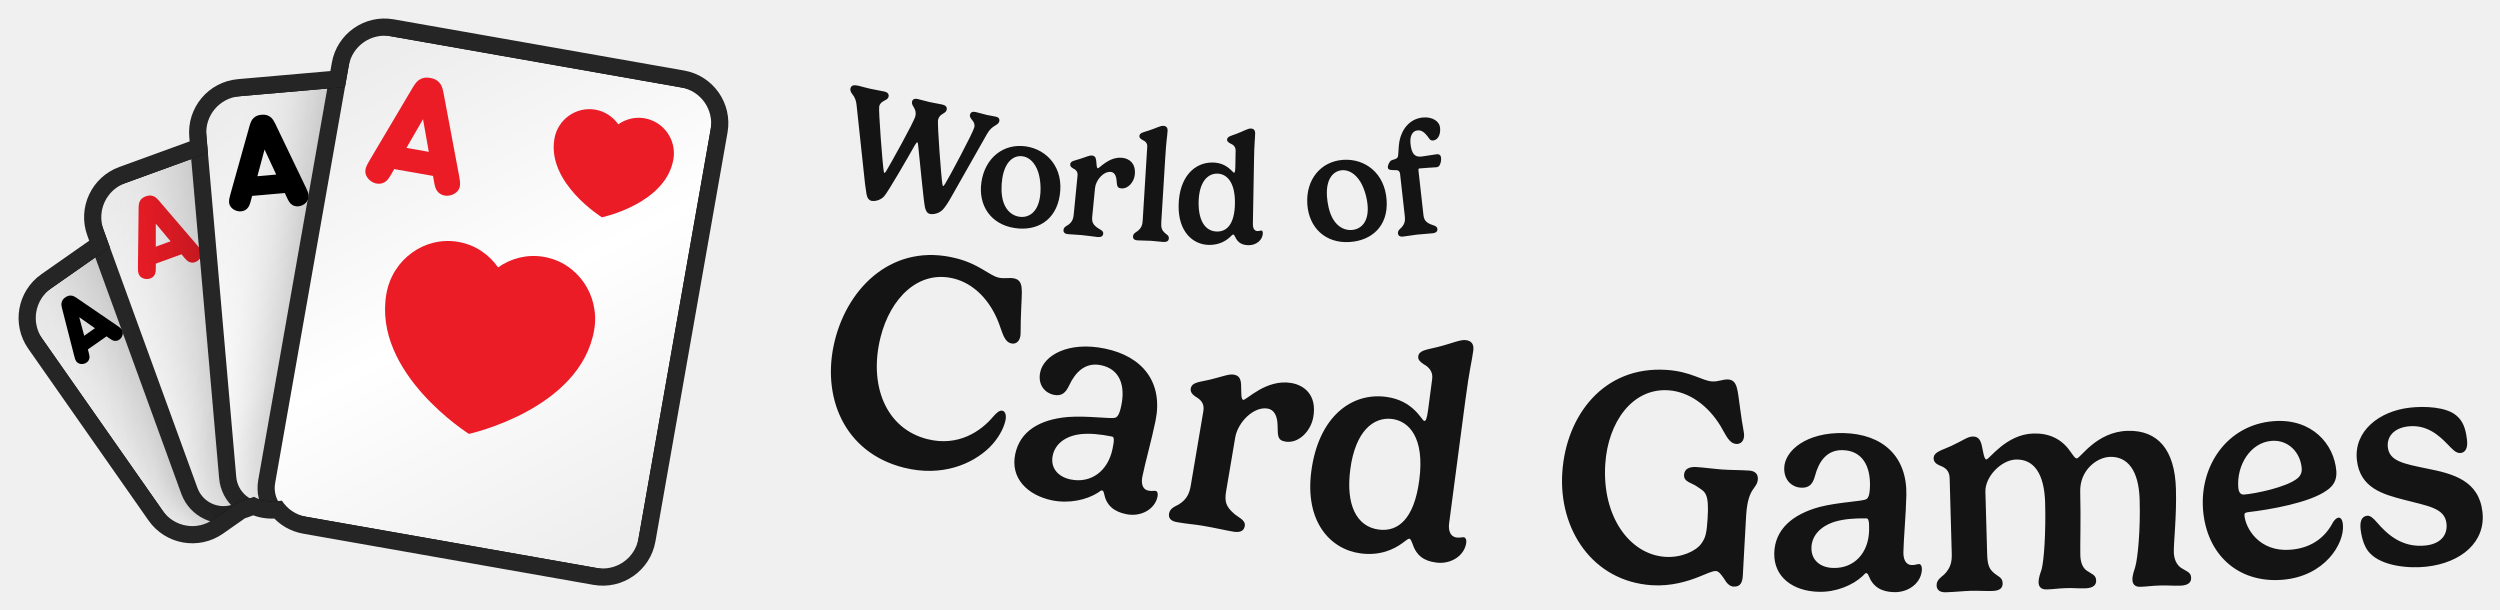
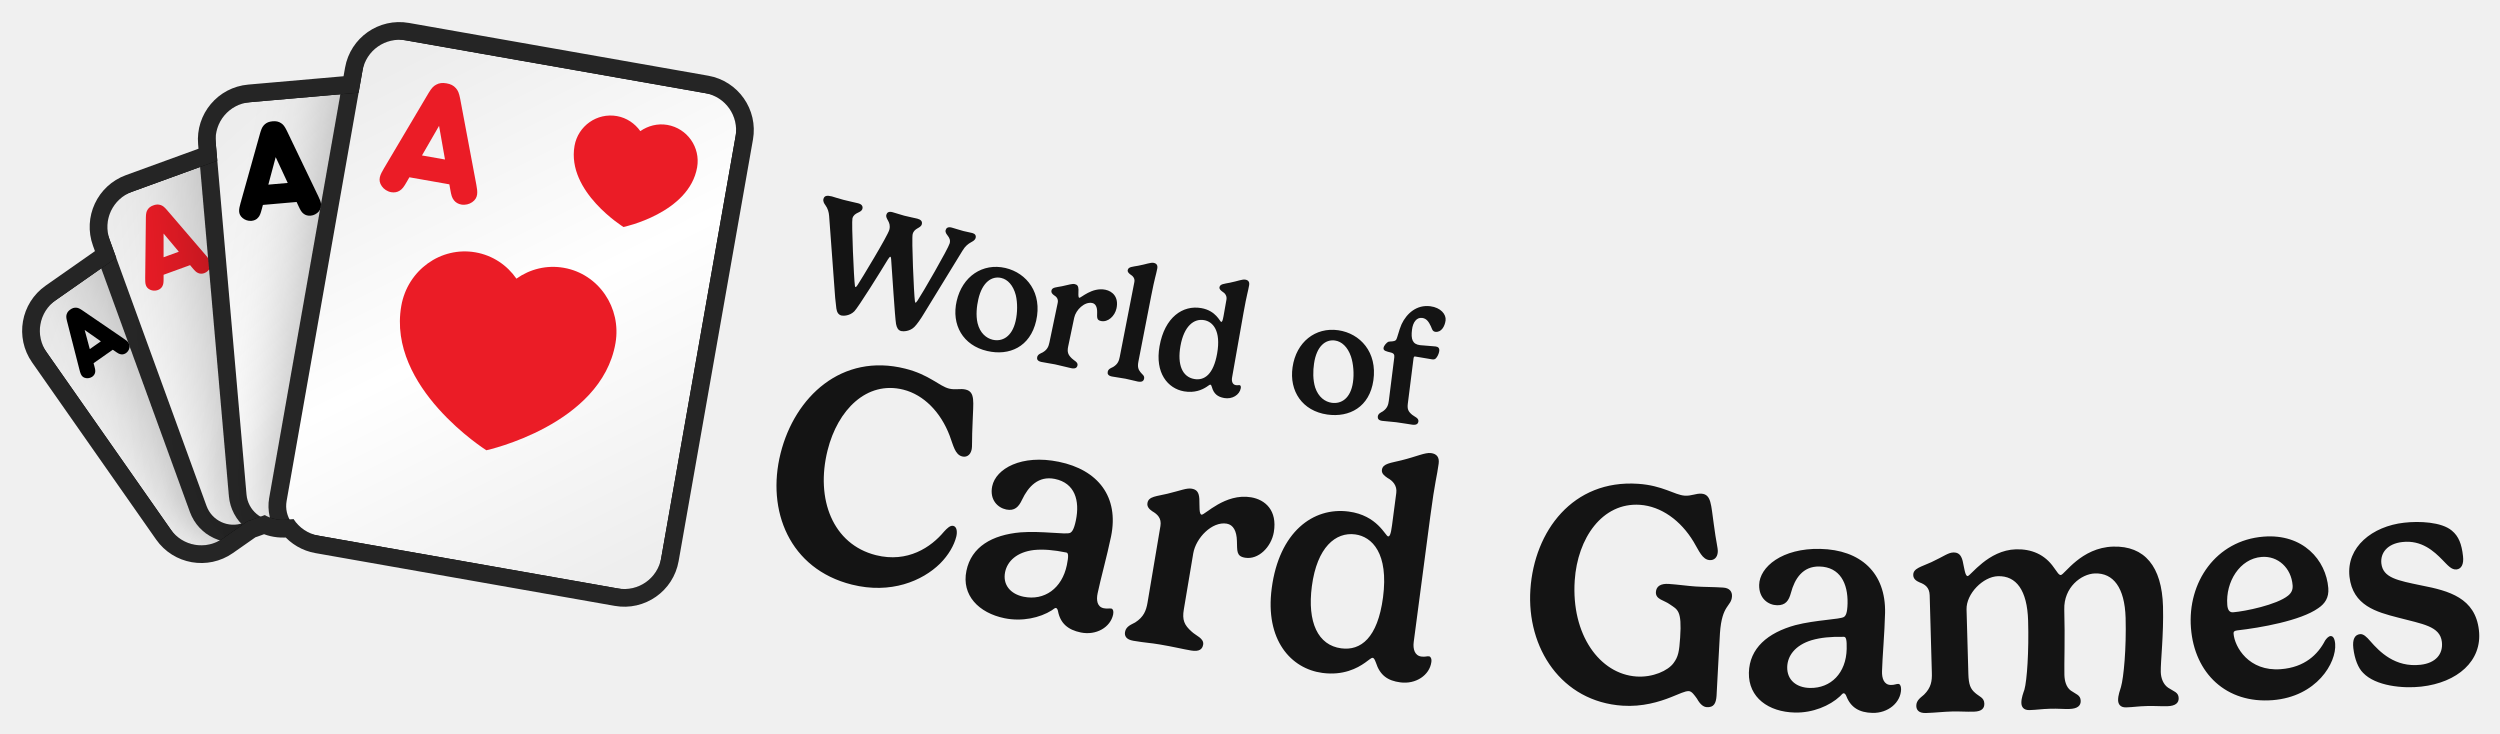
- <svg xmlns="http://www.w3.org/2000/svg" xmlns:xlink="http://www.w3.org/1999/xlink" viewBox="-3.03 -3.03 439.03 107.04" width="439.03" height="107.04">
+ <svg xmlns="http://www.w3.org/2000/svg" xmlns:xlink="http://www.w3.org/1999/xlink" viewBox="-3.54 -3.54 425.9 125.01" width="425.9" height="125.01">
  <defs>
    <rect id="path-1" x="0" y="0" width="5464" height="1280" />
    <rect id="path-3" x="0" y="0" width="1279.966" height="1280" />
    <path d="M654.667,7.381 L1041.451,230.691 C1067.755,245.877 1076.767,279.512 1061.581,305.816 L747.051,850.597 C731.865,876.902 698.23,885.914 671.926,870.727 L285.142,647.418 C271.344,639.451 262.304,626.408 259.019,612.01 L248.673,609.238 C237.588,606.268 228.207,600.115 221.247,592.027 L200.473,592.025 C198.498,592.025 196.547,591.921 194.626,591.718 L151.468,603.281 C122.13,611.142 91.974,593.731 84.112,564.393 L1.886,257.522 C-5.975,228.183 11.436,198.027 40.774,190.166 L145.477,162.11 L145.477,133.795 C145.477,103.422 170.1,78.799 200.473,78.799 L333.867,78.799 L340.716,53.24 C348.577,23.901 378.734,6.491 408.072,14.352 L563.147,55.903 L579.542,27.511 C594.728,1.207 628.363,-7.806 654.667,7.381 Z" id="path-5" />
    <filter x="-59.0%" y="-44.4%" width="218.0%" height="188.8%" filterUnits="objectBoundingBox" id="filter-7">
      <feOffset dx="0" dy="0" in="SourceAlpha" result="shadowOffsetOuter1" />
      <feGaussianBlur stdDeviation="64" in="shadowOffsetOuter1" result="shadowBlurOuter1" />
      <feColorMatrix values="0 0 0 0 0   0 0 0 0 0   0 0 0 0 0  0 0 0 0.32 0" type="matrix" in="shadowBlurOuter1" result="shadowMatrixOuter1" />
      <feMerge>
        <feMergeNode in="shadowMatrixOuter1" />
        <feMergeNode in="SourceGraphic" />
      </feMerge>
    </filter>
    <linearGradient x1="21.639%" y1="0%" x2="78.361%" y2="100%" id="linearGradient-8">
      <stop stop-color="#EDEDED" offset="0%" />
      <stop stop-color="#FFFFFF" offset="50.295%" />
      <stop stop-color="#EEEEEE" offset="100%" />
    </linearGradient>
    <filter x="-49.2%" y="-37.0%" width="198.3%" height="174.0%" filterUnits="objectBoundingBox" id="filter-9">
      <feOffset dx="0" dy="0" in="SourceAlpha" result="shadowOffsetOuter1" />
      <feGaussianBlur stdDeviation="64" in="shadowOffsetOuter1" result="shadowBlurOuter1" />
      <feColorMatrix values="0 0 0 0 0   0 0 0 0 0   0 0 0 0 0  0 0 0 0.32 0" type="matrix" in="shadowBlurOuter1" result="shadowMatrixOuter1" />
      <feMerge>
        <feMergeNode in="shadowMatrixOuter1" />
        <feMergeNode in="SourceGraphic" />
      </feMerge>
    </filter>
    <linearGradient x1="21.639%" y1="0%" x2="78.361%" y2="100%" id="linearGradient-10">
      <stop stop-color="#EDEDED" offset="0%" />
      <stop stop-color="#FFFFFF" offset="50.295%" />
      <stop stop-color="#EEEEEE" offset="100%" />
    </linearGradient>
    <filter x="-41.0%" y="-30.9%" width="181.9%" height="161.7%" filterUnits="objectBoundingBox" id="filter-11">
      <feOffset dx="0" dy="0" in="SourceAlpha" result="shadowOffsetOuter1" />
      <feGaussianBlur stdDeviation="64" in="shadowOffsetOuter1" result="shadowBlurOuter1" />
      <feColorMatrix values="0 0 0 0 0   0 0 0 0 0   0 0 0 0 0  0 0 0 0.32 0" type="matrix" in="shadowBlurOuter1" result="shadowMatrixOuter1" />
      <feMerge>
        <feMergeNode in="shadowMatrixOuter1" />
        <feMergeNode in="SourceGraphic" />
      </feMerge>
    </filter>
    <linearGradient x1="21.639%" y1="0%" x2="78.361%" y2="100%" id="linearGradient-12">
      <stop stop-color="#EDEDED" offset="0%" />
      <stop stop-color="#FFFFFF" offset="50.295%" />
      <stop stop-color="#EEEEEE" offset="100%" />
    </linearGradient>
    <filter x="-34.1%" y="-25.7%" width="168.3%" height="151.4%" filterUnits="objectBoundingBox" id="filter-13">
      <feOffset dx="0" dy="0" in="SourceAlpha" result="shadowOffsetOuter1" />
      <feGaussianBlur stdDeviation="64" in="shadowOffsetOuter1" result="shadowBlurOuter1" />
      <feColorMatrix values="0 0 0 0 0   0 0 0 0 0   0 0 0 0 0  0 0 0 0.32 0" type="matrix" in="shadowBlurOuter1" result="shadowMatrixOuter1" />
      <feMerge>
        <feMergeNode in="shadowMatrixOuter1" />
        <feMergeNode in="SourceGraphic" />
      </feMerge>
    </filter>
    <linearGradient x1="21.639%" y1="0%" x2="78.361%" y2="100%" id="linearGradient-14">
      <stop stop-color="#EDEDED" offset="0%" />
      <stop stop-color="#FFFFFF" offset="50.295%" />
      <stop stop-color="#EEEEEE" offset="100%" />
    </linearGradient>
  </defs>
  <g transform="translate(-11.594,-23.478) scale(0.11594)">
    <mask id="mask-4" fill="white">
      <use xlink:href="#path-3" />
    </mask>
    <g id="Mask" />
    <g id="Group" stroke-width="1" fill-rule="evenodd" mask="url(#mask-4)">
      <g transform="translate(700.504, 678.0126) rotate(-20) translate(-700.504, -678.0126)translate(166.0272, 238.9585)">
        <g transform="translate(-0, -0)">
          <mask id="mask-6" fill="white">
            <use xlink:href="#path-5" />
          </mask>
          <path stroke="#252525" stroke-width="26" d="M661.167,-3.877 L1047.951,219.432 C1080.473,238.209 1091.616,279.794 1072.839,312.316 L758.31,857.097 C739.533,889.619 697.948,900.762 665.426,881.986 L278.642,658.676 C264.448,650.481 253.966,637.684 248.632,622.685 L245.308,621.795 C234.009,618.767 223.884,612.979 215.705,605.026 L200.473,605.025 C198.91,605.025 197.353,604.972 195.803,604.861 L154.833,615.838 C118.559,625.557 81.275,604.031 71.555,567.758 L-10.671,260.886 C-20.39,224.613 1.136,187.328 37.41,177.609 L132.477,152.135 L132.477,133.795 C132.477,96.242 162.92,65.799 200.473,65.799 L323.892,65.799 L328.159,49.875 C337.879,13.602 375.163,-7.925 411.436,1.795 L556.877,40.764 L568.283,21.011 C587.06,-11.511 628.645,-22.654 661.167,-3.877 Z" />
          <g mask="url(#mask-6)">
            <g transform="translate(-12.346, -20.1207)">
              <g id="small_spade_1" filter="url(#filter-7)" transform="translate(210.9129, 389.3938) rotate(-15) translate(-210.9129, -389.3938)translate(49.8576, 175.5497)">
                <rect id="Background" stroke="#252525" stroke-width="26" fill="url(#linearGradient-8)" x="-13" y="-13" width="348.11" height="453.688" rx="54.996" />
                <path d="M243.897,27.593 C243.897,27.593 294.439,46.921 294.501,83.212 C294.501,98.995 281.209,111.813 264.79,111.831 C259.556,111.836 254.629,110.478 250.35,108.157 L256.538,128.766 L231.229,128.766 L237.404,108.197 C233.153,110.517 228.26,111.881 223.047,111.892 C206.62,111.901 193.284,99.118 193.266,83.326 C193.205,47.045 243.897,27.593 243.897,27.593 Z" id="Spade-small" fill="#000000" />
                <path d="M24.778,103.856 L51.007,34.253 C52.733,29.769 54.044,27.838 56.046,26.251 C58.462,24.32 61.015,23.561 64.605,23.561 C68.194,23.561 70.748,24.32 73.164,26.251 C75.165,27.838 76.477,29.769 78.202,34.253 L104.431,103.856 C106.709,109.926 108.228,114.686 103.603,119.308 C101.463,121.446 98.219,122.895 94.906,122.895 C92.214,122.895 89.798,121.998 88.073,120.412 C86.002,118.549 85.105,116.687 83.31,111.72 L81.861,107.719 L47.349,107.719 L45.899,111.72 C44.105,116.687 43.207,118.549 41.137,120.412 C39.411,121.998 36.995,122.895 34.303,122.895 C30.99,122.895 27.746,121.446 25.606,119.308 C20.982,114.686 22.5,109.926 24.778,103.856 Z M74.544,87.576 L64.605,60.259 L54.665,87.576 L74.544,87.576 Z" id="A" fill="#000000" />
              </g>
              <g id="small_diamond_1" filter="url(#filter-9)" transform="translate(351.0898, 355.5329) rotate(-360) translate(-351.0898, -355.5329)translate(157.8235, 98.9199)">
                <rect id="Background" stroke="#252525" stroke-width="26" fill="url(#linearGradient-10)" x="-13" y="-13" width="412.533" height="539.226" rx="54.996" />
                <polygon id="Diamond-small" fill="#EB1B28" points="300.954 22.074 353.401 93.826 300.954 165.557 248.485 93.826" />
                <path d="M29.802,125.878 L61.277,42.355 C63.348,36.974 64.921,34.657 67.323,32.753 C70.222,30.435 73.287,29.524 77.594,29.524 C81.901,29.524 84.966,30.435 87.865,32.753 C90.267,34.657 91.841,36.974 93.911,42.355 L125.386,125.878 C128.119,133.163 129.942,138.875 124.392,144.421 C121.824,146.987 117.932,148.725 113.956,148.725 C110.725,148.725 107.826,147.649 105.756,145.745 C103.271,143.51 102.194,141.275 100.041,135.315 L98.301,130.514 L56.887,130.514 L55.148,135.315 C52.994,141.275 51.917,143.51 49.432,145.745 C47.362,147.649 44.463,148.725 41.232,148.725 C37.257,148.725 33.364,146.987 30.796,144.421 C25.247,138.875 27.069,133.163 29.802,125.878 Z M89.521,106.343 L77.594,73.562 L65.667,106.343 L89.521,106.343 Z" id="A" fill="#EB1B28" />
              </g>
              <g id="small_clover_1" filter="url(#filter-11)" transform="translate(511.6136, 377.7066) rotate(-345) translate(-511.6136, -377.7066)translate(279.6941, 69.771)">
                <rect id="Background" stroke="#252525" stroke-width="26" fill="url(#linearGradient-12)" x="-13" y="-13" width="489.839" height="641.871" rx="54.996" />
                <path d="M347.866,39.734 C367.599,39.734 383.595,55.536 383.595,75.06 C383.595,84.425 379.905,92.946 373.883,99.274 C378.307,97.333 383.203,96.253 388.353,96.253 C408.072,96.253 424.081,112.082 424.081,131.58 C424.081,151.104 408.072,166.919 388.353,166.919 C372.39,166.919 358.858,156.556 354.282,142.251 C354.334,142.684 354.408,143.092 354.506,143.474 C358.945,160.826 367.798,185.424 367.798,185.424 L328,185.424 C328,185.424 336.827,160.734 341.253,143.474 C341.354,143.079 341.428,142.656 341.479,142.206 C336.916,156.534 323.372,166.919 307.393,166.919 C287.646,166.919 271.677,151.104 271.677,131.58 C271.677,112.082 287.646,96.253 307.393,96.253 C312.539,96.253 317.432,97.331 321.855,99.271 C315.837,92.944 312.15,84.424 312.15,75.06 C312.15,55.536 328.133,39.734 347.866,39.734 Z" id="Clover-small" fill="#000000" />
                <path d="M28.576,146.475 L66.345,46.247 C68.83,39.79 70.719,37.009 73.601,34.724 C77.08,31.943 80.758,30.85 85.926,30.85 C91.095,30.85 94.772,31.943 98.251,34.724 C101.133,37.009 103.022,39.79 105.507,46.247 L143.276,146.475 C146.556,155.216 148.743,162.07 142.084,168.726 C139.003,171.805 134.331,173.891 129.56,173.891 C125.684,173.891 122.205,172.6 119.72,170.315 C116.738,167.633 115.446,164.951 112.862,157.799 L110.775,152.038 L61.078,152.038 L58.99,157.799 C56.406,164.951 55.114,167.633 52.132,170.315 C49.647,172.6 46.168,173.891 42.292,173.891 C37.521,173.891 32.85,171.805 29.768,168.726 C23.109,162.07 25.296,155.216 28.576,146.475 Z M100.239,123.032 L85.926,83.696 L71.613,123.032 L100.239,123.032 Z" id="A" fill="#000000" />
              </g>
              <g id="small_heart_1" filter="url(#filter-13)" transform="translate(675.6425, 459.1748) rotate(-330) translate(-675.6425, -459.1748)translate(397.3371, 89.6494)">
                <rect id="Background" stroke="#252525" stroke-width="26" fill="url(#linearGradient-14)" x="-13" y="-13" width="582.611" height="765.051" rx="54.996" />
                <path d="M341.635,288.824 C315.976,288.845 292.736,299.456 275.815,316.611 C258.851,299.507 235.579,288.948 209.909,288.989 C158.08,289.041 116.117,332.207 116.16,385.365 C116.309,507.485 276.113,572.616 276.113,572.616 C276.113,572.616 435.789,507.092 435.619,384.932 C435.544,331.774 393.497,288.752 341.635,288.824" id="Heart-big" fill="#EB1B28" />
                <path d="M417.458,71.521 C407.751,61.933 394.392,55.711 379.689,55.711 C350.027,55.745 325.983,79.908 326.015,109.677 C326.095,178.084 417.593,214.563 417.593,214.563 C417.593,214.563 508.981,177.883 508.901,109.459 C508.854,79.674 484.777,55.594 455.084,55.627 C440.412,55.627 427.165,61.899 417.458,71.521 Z" id="Heart-small" fill="#EB1B28" />
                <path d="M56.059,190.564 L101.383,70.289 C104.365,62.541 106.631,59.203 110.09,56.462 C114.264,53.124 118.677,51.813 124.88,51.813 C131.082,51.813 135.495,53.124 139.67,56.462 C143.129,59.203 145.395,62.541 148.377,70.289 L193.701,190.564 C197.637,201.054 200.261,209.278 192.269,217.265 C188.572,220.96 182.966,223.464 177.241,223.464 C172.589,223.464 168.415,221.914 165.433,219.172 C161.855,215.954 160.304,212.735 157.203,204.153 L154.698,197.239 L95.061,197.239 L92.556,204.153 C89.455,212.735 87.905,215.954 84.327,219.172 C81.345,221.914 77.17,223.464 72.518,223.464 C66.793,223.464 61.187,220.96 57.49,217.265 C49.499,209.278 52.123,201.054 56.059,190.564 Z M142.055,162.432 L124.88,115.228 L107.704,162.432 L142.055,162.432 Z" id="A" fill="#EB1B28" />
              </g>
            </g>
          </g>
        </g>
      </g>
    </g>
  </g>
-   <path fill="#141414" d="M157.64 22.44C157.83 22.13 157.98 21.95 158.05 21.96C158.11 21.98 158.17 22.1 158.19 22.32C158.41 24.31 159.16 32.26 159.4 33.37C159.56 34.01 159.77 34.43 160.31 34.55C160.65 34.63 161.76 34.59 162.54 33.78C162.96 33.34 163.61 32.34 164.09 31.45L170.3 20.5C171.22 18.85 172.27 19.09 172.46 18.25C172.55 17.86 172.34 17.56 171.87 17.46C171.42 17.35 170.81 17.28 170.34 17.17C169.83 17.05 168.78 16.75 168.33 16.65C167.67 16.5 167.39 16.75 167.31 17.11C167.13 17.91 168.33 18.18 168.07 19.33C167.87 20.22 163.62 28.19 162.95 29.24C162.78 29.49 162.66 29.66 162.59 29.65C162.55 29.64 162.52 29.53 162.47 29.34C162.28 28.3 161.54 18.73 161.71 17.99C161.96 16.89 163.06 16.98 163.22 16.25C163.33 15.74 163 15.45 162.42 15.32C161.83 15.19 161.09 15.09 160.16 14.88C159.66 14.77 158.6 14.46 158.13 14.36C157.51 14.22 157.21 14.46 157.13 14.83C156.96 15.61 158.03 15.99 157.72 17.36C157.49 18.39 153.16 26.09 152.63 26.96C152.54 27.11 152.38 27.35 152.29 27.33C152.23 27.32 152.19 27.2 152.17 27.08C151.97 25.99 151.22 16.33 151.37 15.66C151.62 14.55 152.84 14.71 153.01 13.96C153.11 13.53 152.89 13.18 152.26 13.04C151.65 12.9 150.71 12.76 149.72 12.54C148.77 12.33 148.28 12.15 147.75 12.03C146.9 11.84 146.45 11.94 146.32 12.51C146.23 12.9 146.48 13.3 146.67 13.53C147.14 14.11 147.32 14.73 147.39 15.37L148.88 29.27C148.98 30.04 149.12 30.98 149.14 31.07C149.26 31.69 149.5 32.12 150.05 32.25C150.38 32.32 151.45 32.28 152.22 31.46C152.87 30.77 156.55 24.4 157.64 22.44ZM176.58 24.42C177.7 24.59 178.72 25.51 179.28 27.16C179.69 28.42 179.82 30.12 179.6 31.56C179.19 34.34 177.56 35.27 175.96 35.03C174.84 34.87 173.7 34.07 173.17 32.43C172.75 31.11 172.8 29.53 172.98 28.34C173.43 25.35 174.98 24.18 176.58 24.42ZM169.32 28.94C168.71 33.03 170.97 36.4 175.19 37.02C178.95 37.59 182.4 35.79 183.08 31.24C183.8 26.45 180.87 23.24 177.15 22.68C173.24 22.1 169.96 24.65 169.32 28.94ZM192.05 27.16C192.64 27.22 192.97 27.76 193.05 28.62C193.15 29.48 193.07 29.98 193.87 30.05C195.07 30.17 196.13 28.96 196.26 27.61C196.45 25.66 195.28 24.8 194.03 24.68C191.71 24.45 190.05 26.55 189.76 26.52C189.53 26.5 189.54 25.79 189.47 25.13C189.39 24.53 189.16 24.33 188.73 24.28C188.28 24.24 187.81 24.5 186.62 24.88C185.69 25.18 184.97 25.22 184.91 25.82C184.88 26.15 185.11 26.36 185.38 26.52C185.85 26.75 186.27 27.07 186.2 27.78L185.53 34.63C185.46 35.34 185.3 35.92 184.57 36.45C184.28 36.65 183.78 36.83 183.73 37.36C183.7 37.7 183.86 38.02 184.52 38.09C185.66 38.2 186.02 38.16 186.87 38.25C188.04 38.36 188.95 38.52 189.68 38.59C190.42 38.66 190.67 38.39 190.71 38C190.77 37.43 190.02 37.25 189.62 36.92C188.91 36.38 188.69 35.94 188.78 34.99L189.27 29.99C189.41 28.61 190.74 27.03 192.05 27.16ZM202.01 19.96C202.05 19.38 201.77 19.1 201.28 19.07C200.74 19.03 200.05 19.46 198.72 19.89C197.81 20.19 197.1 20.28 197.06 20.85C197.04 21.18 197.31 21.37 197.59 21.54C198.06 21.74 198.48 22.09 198.44 22.72L197.64 35.7C197.6 36.4 197.45 36.99 196.74 37.55C196.46 37.76 195.97 37.96 195.94 38.48C195.91 38.83 196.09 39.14 196.75 39.18C197.63 39.24 198.28 39.21 199.11 39.26C199.78 39.3 200.62 39.42 201.23 39.46C201.97 39.5 202.21 39.23 202.23 38.83C202.27 38.29 201.82 38.18 201.45 37.8C201.06 37.42 200.84 37.02 200.9 36.06L201.6 24.69C201.79 21.46 201.94 21.11 202.01 19.96ZM210.67 37.63C208.6 37.59 207.41 35.69 207.46 32.45C207.53 28.96 209.02 27.43 210.75 27.46C212.26 27.48 213.91 28.77 213.84 32.73C213.77 36.36 212.41 37.66 210.67 37.63ZM216.22 40.03C217.58 40.06 218.72 39.11 218.74 37.92C218.75 37.61 218.6 37.45 218.49 37.45C218.28 37.45 218.15 37.55 217.81 37.55C217.2 37.54 216.98 36.95 216.99 36.35L217.19 25.14C217.24 21.91 217.37 21.56 217.39 20.4C217.4 19.82 217.12 19.55 216.62 19.54C216.08 19.53 215.39 19.99 214.08 20.48C213.18 20.82 212.47 20.93 212.46 21.51C212.45 21.84 212.76 22.01 213.04 22.17C213.52 22.36 213.97 22.74 213.96 23.4L213.91 26.27C213.89 27.13 213.81 27.3 213.67 27.3C213.43 27.3 212.51 25.56 209.96 25.51C206.77 25.45 204.04 28.01 203.95 33.04C203.87 37.67 206.46 39.93 209.26 39.98C211.13 40.01 212.29 39.22 212.92 38.65C213.24 38.36 213.41 38.15 213.53 38.15C213.67 38.15 213.75 38.33 213.86 38.53C214.35 39.61 215.09 40.01 216.22 40.03ZM232.69 26.86C233.82 26.79 235.01 27.47 235.91 28.96C236.58 30.11 237.06 31.75 237.15 33.2C237.33 36.01 235.93 37.26 234.32 37.36C233.19 37.44 231.91 36.9 231.04 35.4C230.36 34.2 230.08 32.65 230 31.45C229.8 28.43 231.08 26.97 232.69 26.86ZM226.55 32.81C226.81 36.94 229.73 39.75 233.99 39.47C237.79 39.23 240.78 36.74 240.48 32.15C240.17 27.32 236.63 24.79 232.87 25.04C228.94 25.29 226.27 28.48 226.55 32.81ZM246.07 26.91C246.03 26.61 246.15 26.56 246.24 26.55C246.7 26.49 248.91 26.37 249.24 26.34C249.45 26.31 249.6 26.24 249.7 26.12C249.98 25.75 250.09 25.09 250.04 24.68C249.98 24.16 249.67 24.01 249.24 24.06C248.88 24.1 247.11 24.41 246.61 24.46C245.34 24.61 244.85 23.87 244.67 22.22C244.53 20.96 244.95 19.97 245.88 19.87C246.69 19.78 247.18 20.32 247.66 20.9C247.95 21.27 248.11 21.7 248.63 21.64C249.65 21.53 249.98 20.35 249.86 19.35C249.75 18.31 248.55 17.42 246.77 17.61C244.46 17.87 243.14 19.71 242.73 21.74C242.52 22.84 242.59 24.26 242.42 24.58C242.15 24.99 241.56 24.97 241.22 25.18C240.99 25.37 240.65 25.98 240.69 26.39C240.75 26.87 241.23 26.84 242.17 26.85C242.58 26.87 242.79 27.06 242.84 27.51L243.67 34.93C243.75 35.63 243.71 36.23 243.1 36.91C242.86 37.16 242.41 37.44 242.47 37.96C242.51 38.31 242.73 38.59 243.39 38.51C244.25 38.42 244.95 38.27 245.73 38.18C246.89 38.05 247.77 38.03 248.51 37.94C249.25 37.86 249.43 37.55 249.39 37.15C249.33 36.59 248.56 36.54 248.09 36.31C247.29 35.91 247.03 35.55 246.93 34.61Z" />
-   <path fill="#141414" d="M143.58 56.74C141.14 66.5 145.11 76.44 155.71 79.1C162.38 80.77 167.74 78.47 170.75 75.53C172.21 74.07 173.15 72.39 173.51 70.94C173.7 70.22 173.66 69.26 173.02 69.1C172.5 68.97 171.96 69.49 171.44 70.07C169.24 72.72 165.25 75.44 159.84 74.09C152.48 72.24 149.51 64.55 151.6 56.21C153.32 49.33 158.26 44.33 164.49 45.89C168 46.77 170.87 49.73 172.38 53.73C173.03 55.42 173.3 56.96 174.53 57.27C175.2 57.44 175.88 57.12 176.12 56.17C176.29 55.5 176.14 54.58 176.3 51.29C176.41 48.03 176.79 46.29 175.14 45.88C174.24 45.65 173.36 45.98 172.28 45.71C170.61 45.29 168.91 43.33 164.82 42.31C154.01 39.6 145.99 47.12 143.58 56.74ZM192.35 75.77C191.54 79.75 188.52 81.89 184.99 81.17C182.75 80.71 181.4 79.13 181.84 76.97C182.22 75.13 183.81 73.56 186.76 73.21C188.34 73.05 190.12 73.2 192.28 73.64C192.62 73.71 192.68 74.21 192.35 75.77ZM184.48 70.2C179.59 70.63 176.08 72.67 175.25 76.75C174.39 80.91 177.35 83.93 181.74 84.84C184.71 85.44 187.77 84.77 189.8 83.48C190.05 83.32 190.32 83.05 190.5 83.09C190.68 83.12 190.8 83.36 190.85 83.62C191.24 85.68 192.53 86.81 194.74 87.26C197.34 87.8 199.79 86.4 200.25 84.17C200.37 83.57 200.17 83.23 199.96 83.19C199.57 83.11 199.27 83.26 198.65 83.13C197.5 82.9 197.36 81.73 197.6 80.59C198.08 78.22 199.19 74.28 199.89 70.9C201.27 64.16 197.69 59.55 190.98 58.18C184.61 56.87 180.26 59.36 179.64 62.35C179.17 64.64 180.57 66.01 182.03 66.31C183.46 66.6 184.15 65.88 184.72 64.67C185.78 62.39 187.52 60.53 190.3 61.1C193.73 61.8 194.58 64.8 193.89 68.15C193.56 69.79 193.21 70.15 192.88 70.3C192.17 70.61 188.05 69.93 184.48 70.2ZM219.59 68.72C220.72 68.91 221.29 70 221.33 71.65C221.4 73.33 221.19 74.27 222.7 74.52C224.98 74.91 227.18 72.72 227.61 70.16C228.24 66.44 226.12 64.63 223.74 64.23C219.32 63.48 215.85 67.28 215.3 67.19C214.86 67.12 214.98 65.76 214.92 64.49C214.85 63.32 214.44 62.9 213.63 62.76C212.76 62.62 211.83 63.05 209.5 63.63C207.67 64.07 206.28 64.05 206.08 65.2C205.98 65.83 206.39 66.25 206.9 66.61C207.75 67.1 208.53 67.77 208.3 69.13L206.09 82.19C205.87 83.52 205.47 84.61 203.99 85.55C203.42 85.88 202.43 86.17 202.27 87.17C202.16 87.82 202.42 88.46 203.68 88.67C205.85 89.04 206.56 89.02 208.18 89.3C210.4 89.67 212.13 90.1 213.52 90.33C214.93 90.57 215.44 90.09 215.57 89.33C215.75 88.26 214.35 87.81 213.63 87.12C212.34 85.99 211.98 85.12 212.28 83.31L213.89 73.79C214.34 71.15 217.11 68.3 219.59 68.72ZM239.1 89.97C235.15 89.45 233.28 85.56 234.1 79.37C234.98 72.72 238.16 70.11 241.47 70.55C244.34 70.93 247.21 73.74 246.21 81.29C245.3 88.21 242.42 90.4 239.1 89.97ZM249.18 95.76C251.78 96.11 254.16 94.55 254.46 92.28C254.54 91.68 254.28 91.35 254.07 91.32C253.68 91.27 253.41 91.45 252.76 91.36C251.6 91.21 251.3 90.05 251.45 88.89L254.27 67.52C255.08 61.37 255.41 60.71 255.7 58.5C255.84 57.4 255.36 56.83 254.41 56.7C253.38 56.57 251.95 57.29 249.35 57.93C247.55 58.39 246.17 58.45 246.03 59.56C245.94 60.19 246.48 60.58 247 60.94C247.87 61.41 248.65 62.23 248.48 63.5L247.76 68.97C247.54 70.6 247.34 70.92 247.08 70.89C246.63 70.83 245.25 67.3 240.38 66.66C234.3 65.86 228.52 70.15 227.25 79.73C226.09 88.57 230.56 93.44 235.9 94.15C239.45 94.62 241.84 93.35 243.17 92.4C243.85 91.93 244.22 91.55 244.46 91.58C244.72 91.62 244.83 91.98 244.99 92.38C245.7 94.56 247.02 95.48 249.18 95.76ZM287.02 99.74C290.41 99.96 293.31 99.07 295.31 98.27C296.67 97.75 297.67 97.21 298.33 97.25C298.83 97.29 299.27 97.93 299.7 98.54C300.23 99.48 300.78 99.94 301.36 99.98C302.58 100.06 302.95 99.32 303.03 98.07C303.14 96.46 303.44 90.09 303.62 87.39C303.95 82.44 305.55 82.89 305.67 81.12C305.72 80.3 305.26 79.68 304.17 79.61C302.34 79.49 301.09 79.54 299.42 79.42C298.2 79.34 296.31 79.08 294.93 78.99C293.5 78.89 292.77 79.4 292.71 80.35C292.62 81.65 294.13 81.75 295.09 82.48C296.39 83.37 297.15 83.47 296.84 88.13C296.68 90.52 296.52 91.38 295.73 92.45C294.79 93.77 292.15 94.95 289.4 94.76C283.15 94.34 278.25 87.65 278.88 78.39C279.36 71.18 283.58 65.08 289.98 65.51C293.58 65.76 296.93 68.16 299.14 71.82C300.07 73.38 300.61 74.85 301.88 74.93C302.57 74.98 303.18 74.54 303.25 73.56C303.29 72.87 302.98 72 302.56 68.73C302.09 65.5 302.15 63.73 300.46 63.61C299.53 63.55 298.73 64.03 297.62 63.95C295.9 63.84 293.88 62.21 289.67 61.93C278.54 61.18 271.99 70 271.33 79.9C270.65 89.94 276.64 99.04 287.02 99.74ZM325.21 90.09C325.12 94.15 322.53 96.8 318.93 96.71C316.64 96.66 315.03 95.35 315.08 93.15C315.12 91.26 316.41 89.44 319.24 88.57C320.77 88.13 322.55 87.96 324.75 88.01C325.1 88.01 325.24 88.49 325.21 90.09ZM316.46 86.01C311.73 87.31 308.65 89.95 308.55 94.12C308.46 98.36 311.9 100.8 316.39 100.9C319.41 100.97 322.31 99.76 324.07 98.13C324.29 97.92 324.51 97.61 324.69 97.61C324.88 97.62 325.03 97.83 325.13 98.08C325.89 100.03 327.35 100.91 329.61 100.96C332.26 101.02 334.43 99.22 334.48 96.93C334.49 96.32 334.23 96.03 334.02 96.02C333.62 96.01 333.35 96.22 332.72 96.2C331.55 96.18 331.2 95.05 331.23 93.89C331.28 91.47 331.67 87.39 331.75 83.94C331.9 77.07 327.56 73.18 320.71 73.02C314.21 72.87 310.37 76.1 310.3 79.16C310.25 81.49 311.87 82.59 313.35 82.62C314.81 82.66 315.36 81.82 315.71 80.53C316.35 78.1 317.72 75.95 320.56 76.02C324.07 76.1 325.44 78.89 325.36 82.31C325.32 83.98 325.05 84.4 324.75 84.61C324.1 85.04 319.93 85.11 316.46 86.01ZM361.69 77.47C361.34 77.48 361.09 76.99 360.51 76.21C358.96 73.97 356.7 73.02 354.05 73.1C349.3 73.23 346.32 77.64 345.81 77.65C345.39 77.67 345.25 76.32 344.97 75.08C344.67 73.94 344.16 73.61 343.36 73.63C342.49 73.66 341.82 74.26 339.64 75.28C337.94 76.07 336.51 76.32 336.54 77.49C336.56 78.18 337.13 78.51 337.64 78.73C338.5 79.06 339.31 79.54 339.35 80.92L339.72 94.15C339.76 95.51 339.6 96.65 338.39 97.86C337.93 98.29 337.04 98.77 337.06 99.78C337.08 100.44 337.47 101.02 338.69 100.98C340.34 100.93 341.63 100.77 343.14 100.72C344.44 100.69 345.51 100.79 346.89 100.75C348.27 100.71 348.68 100.14 348.66 99.37C348.63 98.34 347.8 98.2 347.06 97.53C346.3 96.86 345.99 96.13 345.94 94.3L345.63 83.34C345.55 80.66 348.44 77.74 350.99 77.67C354.07 77.58 355.97 80.02 356.12 85.25C356.26 90.45 355.93 95.42 355.49 97C355.32 97.51 354.95 98.43 354.97 99.27C354.99 99.94 355.35 100.51 356.36 100.48C357.69 100.45 358.27 100.3 359.88 100.25C361.24 100.21 361.96 100.33 363.15 100.29C364.56 100.25 365.1 99.71 365.08 98.91C365.05 97.9 364.28 97.79 363.38 97.15C362.6 96.56 362.33 95.51 362.3 94.48C362.25 92.72 362.41 88.23 362.28 83.35C362.17 79.56 365.19 77.27 367.52 77.2C370.6 77.12 372.58 79.56 372.72 84.78C372.87 89.98 372.4 94.96 371.94 96.54C371.8 97.05 371.42 97.96 371.45 98.81C371.47 99.47 371.83 100.05 372.81 100.02C374.16 99.98 374.74 99.83 376.36 99.79C377.69 99.75 378.67 99.86 379.84 99.82C381.24 99.78 381.79 99.24 381.76 98.44C381.74 97.43 380.94 97.32 379.99 96.69C379.15 96.12 378.75 95.05 378.72 94.01C378.67 92.26 379.23 87.71 379.09 82.82C378.9 76.01 375.96 72.48 370.6 72.63C365.14 72.78 362.3 77.46 361.69 77.47ZM401.18 79.22C401.23 79.96 400.98 80.52 400.41 80.99C398.48 82.55 393.06 83.66 391.05 83.82C390.41 83.87 390.11 83.39 390.04 82.57C389.74 78.65 392.17 74.68 395.9 74.39C398.68 74.17 400.94 76.26 401.18 79.22ZM405.55 83.11C406.67 82.36 407.38 81.35 407.26 79.71C406.88 74.92 402.94 70.41 396.24 70.93C388.12 71.56 383.25 78.71 383.85 86.49C384.46 94.27 389.92 99.4 397.75 98.79C405.29 98.2 408.67 92.4 408.42 89.2C408.35 88.24 408.05 87.84 407.63 87.88C407.31 87.9 406.97 88.25 406.7 88.64C405.48 91.02 403.23 93.2 399.18 93.51C393.7 93.94 391.29 89.71 391.12 87.46C391.09 87.09 391.27 86.97 391.77 86.91C395.59 86.47 402.55 85.26 405.55 83.11ZM420.16 68.56C414.81 69.16 410.29 72.67 410.87 77.78C411.42 82.69 415.47 83.78 419.13 84.73C423.29 85.83 426.29 86.16 426.6 88.88C426.84 90.96 425.54 92.47 422.98 92.76C418.63 93.25 416 90.56 414.41 88.73C413.79 88 413.22 87.48 412.67 87.54C411.75 87.65 411.36 88.44 411.52 89.92C411.74 91.81 412.36 93.35 413.18 94.14C415.3 96.38 419.97 96.84 423.11 96.48C429.23 95.79 433.51 92.13 432.92 86.88C432.3 81.37 427.81 80.16 423.14 79.25C419.06 78.4 416.58 77.96 416.3 75.51C416.1 73.69 417.33 72.14 419.87 71.85C423.16 71.48 425.28 73.45 426.7 74.89C427.58 75.78 428.23 76.62 429.1 76.52C429.92 76.43 430.37 75.65 430.21 74.26C429.98 72.2 429.48 70.87 428.3 69.91C426.53 68.42 422.75 68.26 420.16 68.56Z" />
+   <path fill="#141414" d="M147.72 40.66C147.91 40.36 148.07 40.18 148.14 40.2C148.21 40.22 148.26 40.35 148.27 40.56C148.43 42.56 148.91 50.52 149.11 51.65C149.24 52.29 149.45 52.72 149.98 52.86C150.32 52.94 151.43 52.95 152.23 52.16C152.67 51.73 153.35 50.75 153.86 49.89L160.44 39.15C161.41 37.53 162.45 37.8 162.67 36.98C162.77 36.59 162.58 36.28 162.11 36.16C161.66 36.04 161.05 35.94 160.59 35.82C160.08 35.69 159.04 35.35 158.6 35.23C157.95 35.06 157.66 35.3 157.56 35.66C157.36 36.45 158.55 36.76 158.25 37.91C158.02 38.79 153.5 46.61 152.79 47.64C152.62 47.88 152.49 48.05 152.42 48.03C152.38 48.02 152.35 47.91 152.32 47.72C152.16 46.68 151.74 37.09 151.94 36.35C152.22 35.26 153.31 35.39 153.5 34.66C153.63 34.16 153.31 33.86 152.74 33.71C152.15 33.56 151.41 33.44 150.49 33.2C150 33.07 148.94 32.72 148.48 32.6C147.86 32.44 147.56 32.68 147.46 33.04C147.26 33.81 148.32 34.23 147.97 35.59C147.71 36.61 143.12 44.16 142.56 45.01C142.46 45.15 142.3 45.4 142.2 45.37C142.15 45.36 142.11 45.23 142.1 45.12C141.93 44.02 141.51 34.34 141.68 33.67C141.97 32.58 143.18 32.78 143.38 32.03C143.49 31.6 143.28 31.25 142.65 31.09C142.05 30.93 141.11 30.76 140.14 30.5C139.19 30.26 138.71 30.06 138.18 29.92C137.34 29.71 136.89 29.79 136.74 30.36C136.64 30.75 136.87 31.15 137.06 31.39C137.5 31.99 137.66 32.61 137.71 33.25L138.74 47.19C138.81 47.97 138.92 48.91 138.94 49C139.03 49.62 139.26 50.07 139.8 50.21C140.13 50.29 141.2 50.29 142 49.5C142.67 48.83 146.56 42.59 147.72 40.66ZM167.02 43.81C168.13 44.06 169.07 45.06 169.51 46.74C169.82 48.03 169.81 49.74 169.48 51.16C168.85 53.9 167.15 54.7 165.58 54.34C164.48 54.08 163.41 53.2 163 51.52C162.68 50.17 162.86 48.6 163.13 47.43C163.81 44.48 165.45 43.45 167.02 43.81ZM159.44 47.74C158.51 51.78 160.5 55.31 164.65 56.26C168.37 57.12 171.95 55.59 172.98 51.11C174.06 46.39 171.4 42.96 167.73 42.11C163.88 41.23 160.41 43.52 159.44 47.74ZM182.53 48.08C183.11 48.2 183.38 48.78 183.37 49.63C183.37 50.51 183.24 50.99 184.03 51.15C185.2 51.4 186.39 50.31 186.67 48.98C187.07 47.07 186 46.08 184.78 45.82C182.49 45.35 180.61 47.25 180.33 47.19C180.1 47.14 180.19 46.44 180.19 45.78C180.17 45.17 179.97 44.95 179.55 44.86C179.1 44.76 178.61 44.97 177.39 45.22C176.43 45.42 175.7 45.38 175.58 45.97C175.51 46.3 175.72 46.52 175.97 46.72C176.41 46.99 176.8 47.36 176.65 48.06L175.24 54.8C175.1 55.49 174.87 56.05 174.08 56.5C173.78 56.66 173.26 56.8 173.15 57.31C173.08 57.65 173.21 57.98 173.86 58.12C174.98 58.35 175.34 58.36 176.18 58.53C177.33 58.78 178.22 59.03 178.93 59.18C179.66 59.33 179.94 59.1 180.02 58.7C180.14 58.15 179.42 57.89 179.06 57.52C178.41 56.9 178.24 56.44 178.43 55.51L179.46 50.59C179.75 49.23 181.24 47.81 182.53 48.08ZM193.61 42.22C193.72 41.65 193.49 41.34 193 41.24C192.47 41.14 191.73 41.48 190.36 41.73C189.41 41.91 188.69 41.9 188.58 42.47C188.52 42.79 188.76 43.01 189.02 43.21C189.46 43.48 189.83 43.88 189.71 44.5L187.22 57.26C187.09 57.95 186.87 58.51 186.09 58.98C185.79 59.14 185.27 59.28 185.17 59.8C185.1 60.14 185.23 60.47 185.88 60.6C186.75 60.77 187.4 60.82 188.21 60.98C188.88 61.11 189.69 61.34 190.29 61.46C191.02 61.6 191.29 61.36 191.37 60.96C191.47 60.43 191.04 60.27 190.73 59.84C190.39 59.41 190.22 58.98 190.4 58.05L192.58 46.86C193.2 43.69 193.39 43.36 193.61 42.22ZM199.92 61.03C197.88 60.67 197 58.6 197.56 55.41C198.17 51.97 199.88 50.69 201.6 51C203.08 51.26 204.5 52.79 203.81 56.69C203.18 60.26 201.63 61.33 199.92 61.03ZM205.02 64.27C206.37 64.51 207.63 63.75 207.84 62.59C207.9 62.27 207.77 62.1 207.67 62.08C207.46 62.04 207.32 62.13 206.98 62.07C206.38 61.96 206.25 61.35 206.36 60.75L208.31 49.72C208.88 46.54 209.06 46.21 209.26 45.06C209.36 44.49 209.12 44.19 208.63 44.1C208.1 44 207.34 44.35 205.98 44.62C205.03 44.82 204.32 44.82 204.21 45.39C204.16 45.72 204.43 45.93 204.69 46.13C205.13 46.39 205.51 46.84 205.4 47.49L204.9 50.32C204.75 51.16 204.64 51.32 204.5 51.3C204.27 51.26 203.63 49.39 201.12 48.95C197.98 48.39 194.87 50.49 194 55.44C193.19 60 195.4 62.64 198.16 63.13C199.99 63.45 201.26 62.85 201.98 62.39C202.34 62.16 202.54 61.97 202.66 61.99C202.8 62.01 202.85 62.21 202.92 62.41C203.24 63.56 203.91 64.07 205.02 64.27ZM223.89 54.47C225.02 54.63 226.04 55.54 226.61 57.19C227.03 58.45 227.16 60.15 226.95 61.59C226.55 64.37 224.93 65.31 223.33 65.08C222.21 64.92 221.07 64.13 220.52 62.49C220.1 61.17 220.14 59.59 220.32 58.4C220.75 55.41 222.3 54.24 223.89 54.47ZM216.66 59.02C216.07 63.11 218.34 66.47 222.57 67.08C226.34 67.62 229.78 65.8 230.43 61.25C231.12 56.46 228.18 53.26 224.45 52.72C220.55 52.16 217.28 54.73 216.66 59.02ZM237.27 57.51C237.31 57.21 237.43 57.18 237.52 57.19C237.98 57.25 240.16 57.65 240.49 57.69C240.69 57.72 240.86 57.68 240.99 57.59C241.34 57.3 241.6 56.68 241.65 56.27C241.72 55.75 241.45 55.53 241.01 55.48C240.66 55.43 238.86 55.32 238.37 55.26C237.1 55.1 236.8 54.27 237.01 52.62C237.16 51.36 237.8 50.5 238.73 50.62C239.54 50.72 239.89 51.36 240.22 52.04C240.42 52.47 240.47 52.92 240.99 52.99C242.01 53.11 242.6 52.05 242.73 51.05C242.86 50.01 241.9 48.86 240.12 48.63C237.82 48.34 236.11 49.83 235.23 51.7C234.77 52.72 234.51 54.12 234.27 54.39C233.9 54.72 233.34 54.57 232.96 54.69C232.7 54.82 232.21 55.33 232.16 55.74C232.1 56.22 232.58 56.31 233.5 56.54C233.88 56.65 234.05 56.88 233.99 57.34L233.06 64.74C232.97 65.44 232.79 66.02 232.04 66.54C231.75 66.72 231.25 66.89 231.18 67.41C231.14 67.76 231.29 68.08 231.95 68.16C232.81 68.27 233.52 68.29 234.3 68.39C235.46 68.54 236.32 68.71 237.06 68.81C237.8 68.9 238.05 68.64 238.1 68.24C238.17 67.68 237.44 67.45 237.03 67.12C236.35 66.55 236.18 66.14 236.3 65.19Z" />
+   <path fill="#141414" d="M129.44 73.69C126.99 83.45 130.96 93.39 141.57 96.05C148.23 97.72 153.6 95.42 156.6 92.48C158.07 91.01 159.01 89.34 159.37 87.89C159.55 87.17 159.52 86.21 158.87 86.05C158.36 85.92 157.82 86.44 157.29 87.02C155.09 89.67 151.1 92.39 145.69 91.04C138.33 89.19 135.36 81.5 137.45 73.16C139.17 66.28 144.12 61.28 150.35 62.84C153.85 63.72 156.72 66.68 158.24 70.67C158.88 72.37 159.15 73.91 160.38 74.22C161.05 74.39 161.74 74.07 161.97 73.12C162.14 72.45 161.99 71.53 162.16 68.24C162.26 64.98 162.64 63.24 160.99 62.83C160.09 62.6 159.22 62.93 158.14 62.66C156.46 62.24 154.76 60.28 150.67 59.26C139.86 56.55 131.85 64.06 129.44 73.69ZM178.21 92.72C177.39 96.7 174.38 98.84 170.84 98.12C168.6 97.66 167.25 96.08 167.69 93.92C168.07 92.07 169.67 90.51 172.61 90.16C174.19 90 175.97 90.15 178.13 90.59C178.47 90.66 178.53 91.16 178.21 92.72ZM170.33 87.15C165.45 87.58 161.94 89.62 161.1 93.7C160.24 97.86 163.2 100.88 167.59 101.78C170.56 102.39 173.62 101.72 175.65 100.43C175.9 100.27 176.17 100 176.35 100.03C176.53 100.07 176.65 100.31 176.7 100.57C177.09 102.63 178.38 103.76 180.59 104.21C183.19 104.74 185.64 103.35 186.1 101.12C186.22 100.52 186.02 100.18 185.81 100.14C185.43 100.06 185.12 100.21 184.5 100.08C183.35 99.85 183.21 98.68 183.45 97.54C183.94 95.17 185.04 91.23 185.74 87.85C187.12 81.11 183.54 76.5 176.84 75.13C170.47 73.82 166.11 76.31 165.49 79.3C165.02 81.59 166.42 82.96 167.88 83.26C169.31 83.55 170 82.82 170.57 81.61C171.64 79.34 173.37 77.48 176.16 78.05C179.59 78.75 180.44 81.74 179.75 85.1C179.41 86.74 179.06 87.1 178.74 87.25C178.02 87.56 173.91 86.88 170.33 87.15ZM205.45 85.67C206.57 85.86 207.14 86.95 207.18 88.6C207.25 90.28 207.04 91.22 208.56 91.47C210.83 91.86 213.03 89.67 213.47 87.11C214.09 83.39 211.98 81.58 209.6 81.18C205.17 80.43 201.7 84.23 201.16 84.14C200.71 84.06 200.83 82.71 200.78 81.44C200.71 80.27 200.29 79.85 199.48 79.71C198.62 79.57 197.68 80 195.35 80.57C193.53 81.02 192.13 81 191.94 82.15C191.83 82.78 192.24 83.2 192.75 83.55C193.61 84.05 194.38 84.72 194.15 86.08L191.95 99.14C191.72 100.47 191.32 101.56 189.85 102.5C189.28 102.83 188.29 103.12 188.12 104.12C188.01 104.77 188.28 105.41 189.53 105.62C191.71 105.99 192.41 105.97 194.03 106.25C196.25 106.62 197.99 107.05 199.37 107.28C200.79 107.52 201.3 107.04 201.43 106.28C201.61 105.21 200.2 104.76 199.48 104.07C198.2 102.94 197.83 102.07 198.14 100.26L199.74 90.74C200.19 88.09 202.96 85.25 205.45 85.67ZM224.95 106.91C221.01 106.39 219.14 102.51 219.95 96.32C220.83 89.67 224.01 87.06 227.33 87.5C230.19 87.88 233.06 90.69 232.07 98.24C231.15 105.16 228.27 107.35 224.95 106.91ZM235.03 112.71C237.64 113.06 240.01 111.5 240.31 109.23C240.39 108.63 240.14 108.3 239.93 108.27C239.53 108.22 239.27 108.4 238.61 108.31C237.45 108.16 237.15 107 237.3 105.84L240.12 84.47C240.93 78.32 241.26 77.66 241.55 75.45C241.7 74.35 241.21 73.77 240.26 73.65C239.24 73.51 237.8 74.24 235.2 74.88C233.4 75.34 232.03 75.4 231.88 76.51C231.8 77.14 232.33 77.53 232.85 77.89C233.72 78.36 234.5 79.18 234.33 80.44L233.61 85.92C233.4 87.55 233.19 87.87 232.93 87.84C232.48 87.78 231.1 84.25 226.23 83.61C220.15 82.8 214.37 87.1 213.11 96.68C211.94 105.52 216.41 110.39 221.75 111.1C225.3 111.57 227.69 110.3 229.02 109.35C229.7 108.88 230.07 108.5 230.31 108.53C230.57 108.57 230.69 108.93 230.85 109.32C231.55 111.51 232.87 112.43 235.03 112.71ZM272.87 116.68C276.26 116.91 279.16 116.02 281.16 115.22C282.52 114.7 283.52 114.16 284.18 114.2C284.68 114.23 285.12 114.88 285.56 115.49C286.08 116.43 286.63 116.89 287.22 116.93C288.43 117.01 288.8 116.27 288.89 115.02C289 113.41 289.29 107.04 289.47 104.34C289.81 99.39 291.4 99.84 291.52 98.07C291.57 97.25 291.11 96.63 290.02 96.56C288.2 96.44 286.94 96.48 285.27 96.37C284.06 96.29 282.16 96.03 280.78 95.94C279.35 95.84 278.63 96.35 278.56 97.3C278.47 98.6 279.98 98.7 280.95 99.43C282.24 100.32 283.01 100.42 282.69 105.08C282.53 107.47 282.37 108.33 281.58 109.4C280.64 110.72 278.01 111.9 275.25 111.71C269 111.29 264.11 104.6 264.73 95.34C265.21 88.13 269.43 82.03 275.84 82.46C279.44 82.71 282.79 85.11 284.99 88.77C285.92 90.32 286.46 91.8 287.73 91.88C288.42 91.93 289.03 91.49 289.1 90.51C289.15 89.82 288.83 88.95 288.41 85.68C287.94 82.45 288.01 80.68 286.31 80.56C285.38 80.5 284.58 80.98 283.47 80.9C281.75 80.79 279.73 79.16 275.52 78.88C264.4 78.13 257.85 86.94 257.18 96.85C256.5 106.88 262.49 115.99 272.87 116.68ZM311.06 107.03C310.97 111.09 308.39 113.74 304.78 113.66C302.5 113.61 300.88 112.3 300.93 110.1C300.97 108.21 302.26 106.38 305.1 105.52C306.62 105.08 308.4 104.9 310.6 104.95C310.95 104.96 311.1 105.44 311.06 107.03ZM302.31 102.96C297.59 104.26 294.5 106.9 294.4 111.06C294.31 115.31 297.76 117.75 302.24 117.85C305.27 117.92 308.16 116.71 309.92 115.08C310.14 114.87 310.36 114.56 310.55 114.56C310.73 114.57 310.89 114.78 310.99 115.02C311.74 116.98 313.2 117.86 315.46 117.91C318.11 117.97 320.28 116.16 320.33 113.88C320.34 113.27 320.09 112.97 319.87 112.97C319.47 112.96 319.2 113.17 318.57 113.15C317.4 113.13 317.05 112 317.08 110.84C317.14 108.42 317.52 104.34 317.6 100.89C317.75 94.02 313.41 90.12 306.56 89.97C300.06 89.82 296.22 93.05 296.15 96.1C296.1 98.44 297.72 99.54 299.2 99.57C300.66 99.6 301.21 98.77 301.56 97.47C302.2 95.05 303.58 92.9 306.42 92.97C309.92 93.05 311.29 95.84 311.21 99.26C311.17 100.93 310.9 101.35 310.6 101.56C309.95 101.99 305.79 102.06 302.31 102.96ZM347.54 94.42C347.19 94.43 346.94 93.93 346.36 93.15C344.81 90.91 342.55 89.97 339.9 90.04C335.15 90.18 332.17 94.59 331.67 94.6C331.24 94.62 331.1 93.27 330.82 92.02C330.53 90.89 330.01 90.56 329.22 90.58C328.34 90.61 327.67 91.21 325.49 92.23C323.79 93.02 322.36 93.27 322.4 94.44C322.42 95.13 322.98 95.46 323.49 95.68C324.35 96 325.16 96.49 325.2 97.87L325.57 111.1C325.61 112.46 325.46 113.6 324.24 114.8C323.78 115.24 322.89 115.72 322.92 116.73C322.94 117.39 323.32 117.96 324.54 117.93C326.19 117.88 327.48 117.71 329 117.67C330.3 117.63 331.36 117.74 332.74 117.7C334.12 117.66 334.53 117.09 334.51 116.32C334.48 115.29 333.65 115.15 332.92 114.48C332.15 113.81 331.84 113.08 331.79 111.25L331.48 100.29C331.41 97.61 334.3 94.69 336.84 94.62C339.92 94.53 341.82 96.97 341.97 102.2C342.12 107.4 341.78 112.37 341.34 113.95C341.17 114.46 340.8 115.37 340.82 116.22C340.84 116.89 341.2 117.46 342.21 117.43C343.54 117.39 344.12 117.25 345.74 117.2C347.09 117.16 347.81 117.27 349 117.24C350.41 117.2 350.95 116.66 350.93 115.86C350.9 114.85 350.13 114.74 349.23 114.1C348.45 113.51 348.18 112.46 348.15 111.42C348.1 109.67 348.27 105.18 348.13 100.3C348.02 96.51 351.04 94.22 353.37 94.15C356.45 94.06 358.43 96.51 358.58 101.73C358.72 106.93 358.25 111.91 357.79 113.49C357.65 114 357.28 114.91 357.3 115.76C357.32 116.42 357.68 117 358.66 116.97C360.01 116.93 360.59 116.78 362.21 116.74C363.54 116.7 364.52 116.8 365.69 116.77C367.1 116.73 367.64 116.19 367.62 115.39C367.59 114.38 366.79 114.27 365.84 113.63C365 113.07 364.6 112 364.57 110.96C364.52 109.21 365.08 104.65 364.95 99.77C364.76 92.96 361.82 89.43 356.46 89.58C350.99 89.73 348.15 94.4 347.54 94.42ZM387.03 96.17C387.09 96.91 386.84 97.46 386.26 97.93C384.33 99.5 378.91 100.61 376.9 100.77C376.26 100.82 375.96 100.34 375.9 99.52C375.59 95.6 378.02 91.63 381.75 91.34C384.53 91.12 386.8 93.21 387.03 96.17ZM391.41 100.06C392.52 99.31 393.24 98.29 393.11 96.65C392.73 91.86 388.79 87.35 382.09 87.88C373.97 88.51 369.1 95.66 369.71 103.44C370.31 111.21 375.77 116.35 383.61 115.74C391.15 115.15 394.53 109.35 394.28 106.15C394.2 105.19 393.9 104.79 393.48 104.82C393.16 104.85 392.82 105.2 392.56 105.59C391.33 107.97 389.08 110.15 385.03 110.46C379.55 110.89 377.15 106.66 376.97 104.41C376.94 104.04 377.12 103.92 377.62 103.85C381.45 103.42 388.41 102.21 391.41 100.06ZM406.01 85.51C400.66 86.11 396.14 89.62 396.72 94.73C397.28 99.64 401.33 100.73 404.99 101.67C409.15 102.78 412.15 103.11 412.46 105.82C412.69 107.91 411.39 109.42 408.83 109.71C404.48 110.2 401.85 107.5 400.26 105.68C399.64 104.95 399.08 104.43 398.52 104.49C397.6 104.59 397.21 105.39 397.37 106.86C397.59 108.76 398.22 110.29 399.03 111.08C401.15 113.33 405.82 113.79 408.96 113.43C415.08 112.74 419.37 109.07 418.77 103.83C418.15 98.31 413.66 97.11 408.99 96.2C404.91 95.35 402.43 94.91 402.15 92.46C401.95 90.64 403.19 89.08 405.72 88.8C409.02 88.42 411.14 90.4 412.55 91.84C413.43 92.73 414.09 93.57 414.96 93.47C415.77 93.38 416.22 92.6 416.06 91.21C415.83 89.15 415.33 87.82 414.15 86.85C412.38 85.37 408.6 85.21 406.01 85.51Z" />
</svg>
